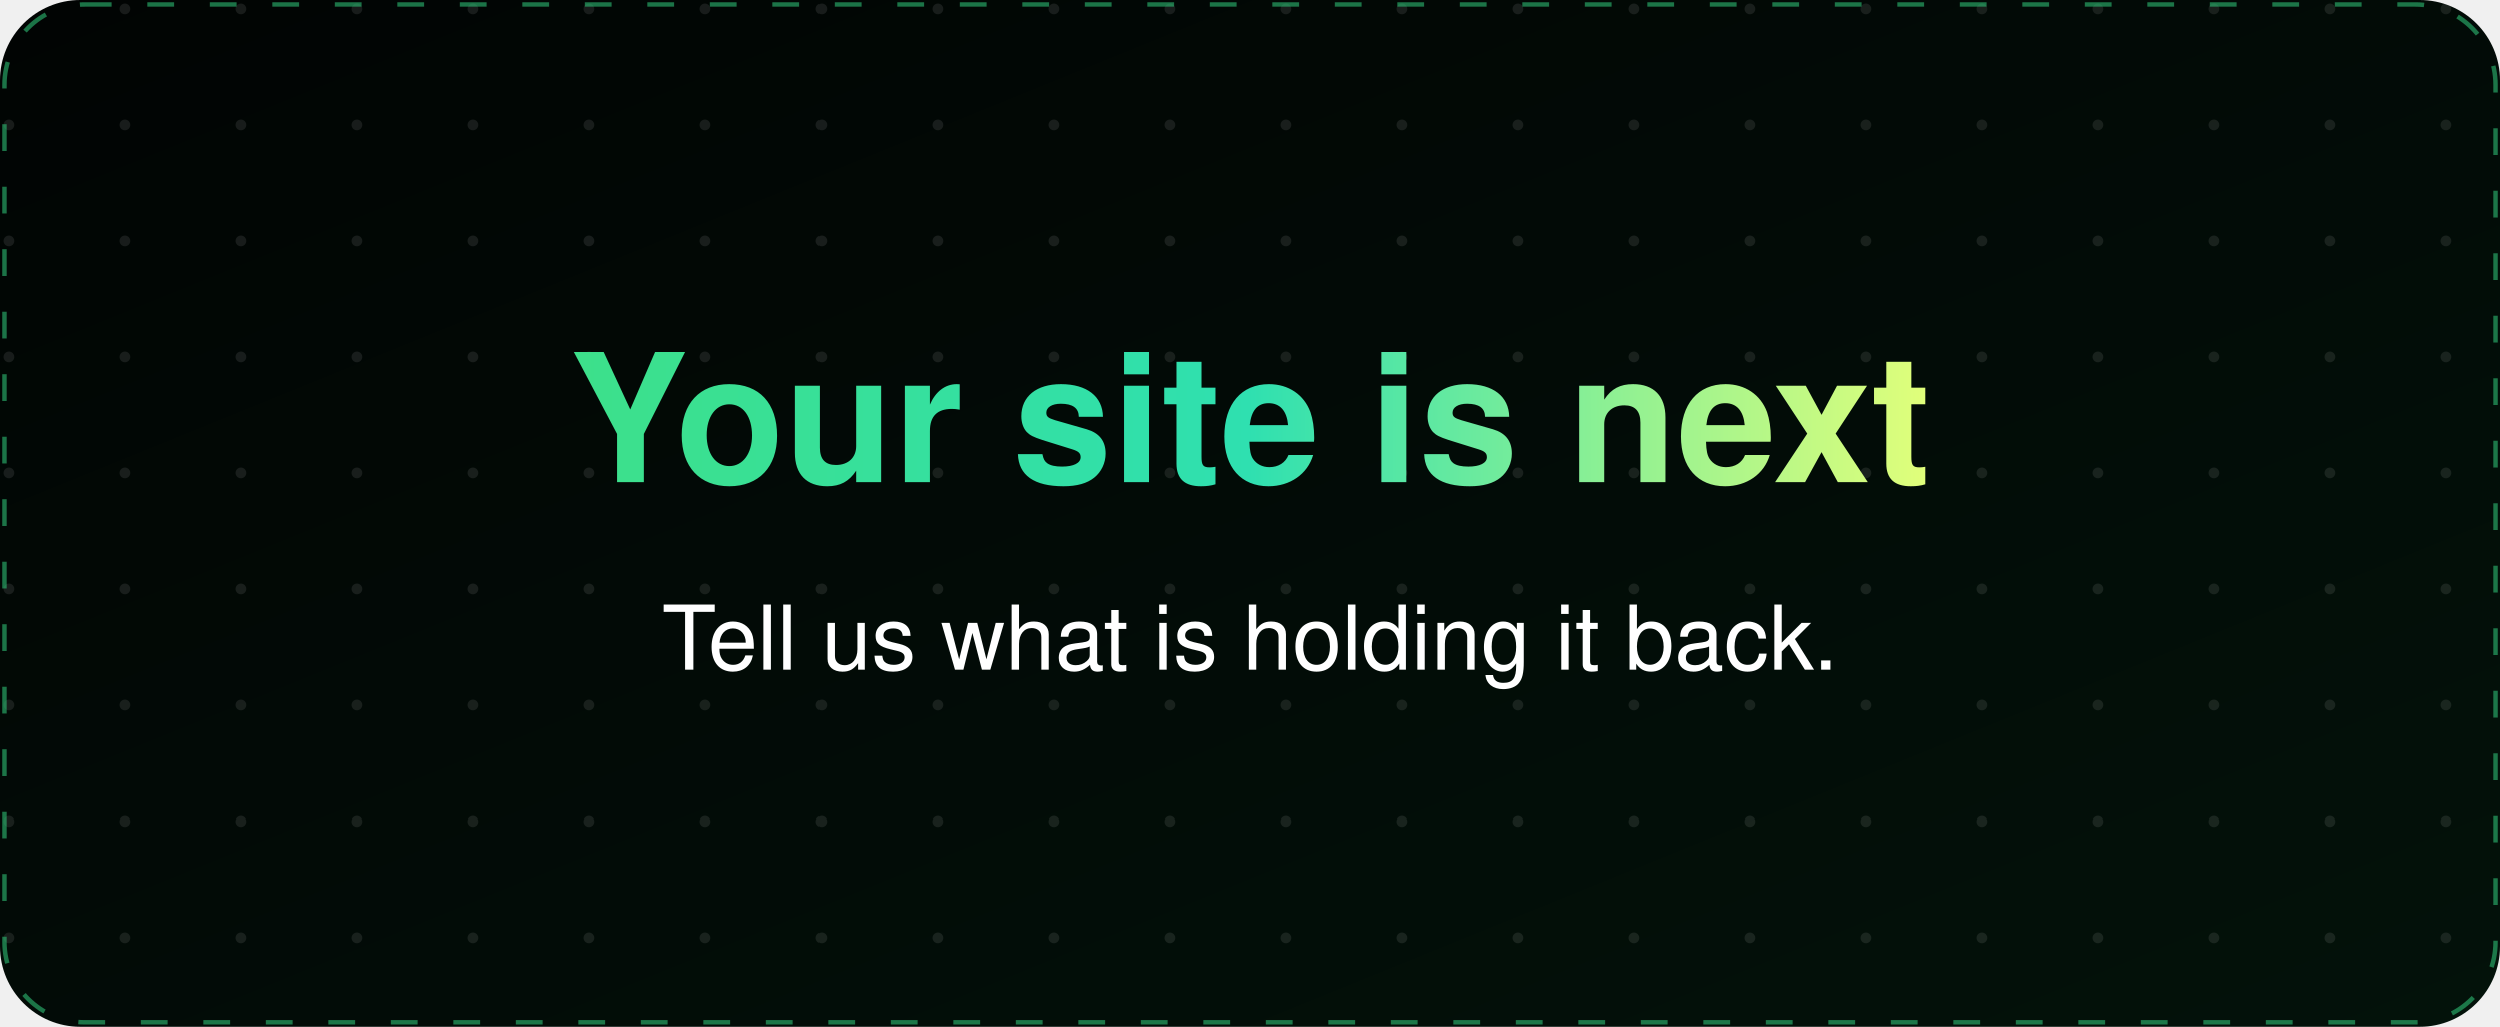
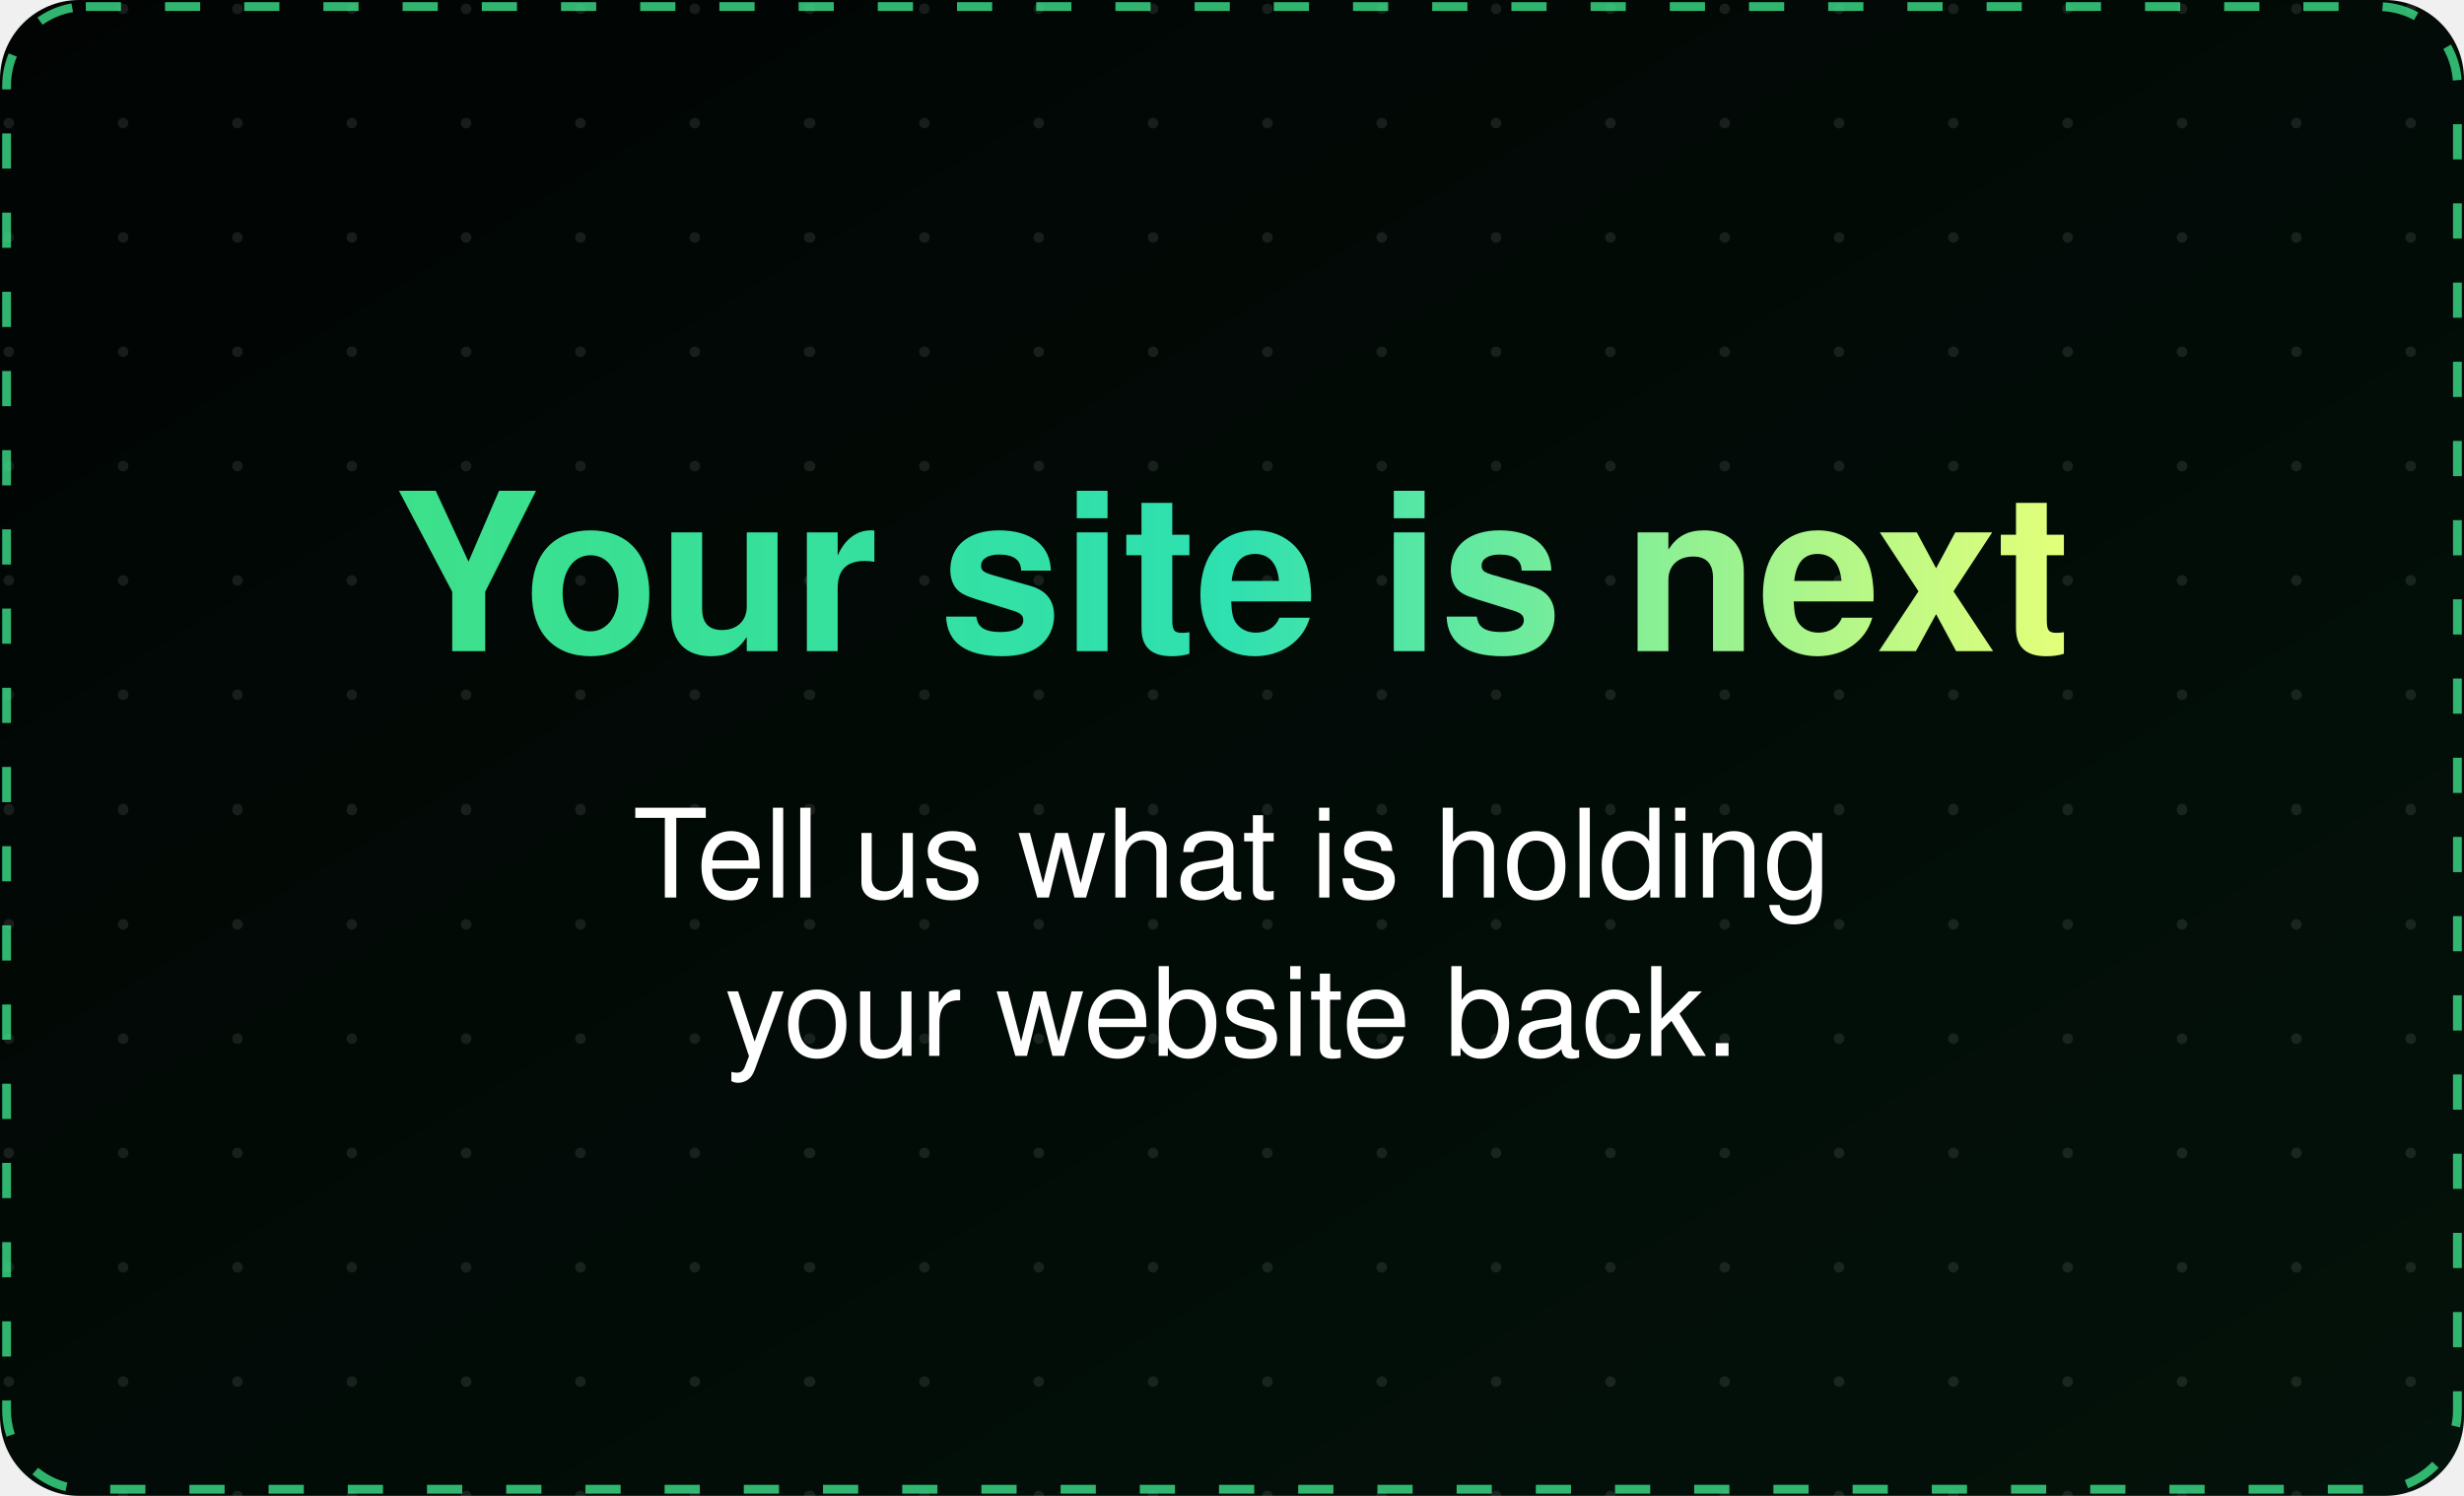
- <svg xmlns="http://www.w3.org/2000/svg" width="560" height="230" viewBox="0 0 560 230" role="img" aria-label="Your site is next">
+ <svg xmlns="http://www.w3.org/2000/svg" width="560" height="340" viewBox="0 0 560 340" role="img" aria-label="Your site is next">
  <defs>
    <linearGradient id="bg" x1="0" y1="0" x2="1" y2="1">
      <stop offset="0" stop-color="#010403" />
      <stop offset="1" stop-color="#03120A" />
    </linearGradient>
    <linearGradient id="g" x1="0" y1="0" x2="1" y2="0">
      <stop offset="0" stop-color="#3DE08A" />
      <stop offset=".5" stop-color="#2FE0B0" />
      <stop offset="1" stop-color="#E2FF7A" />
    </linearGradient>
    <filter id="b" x="-50%" y="-50%" width="200%" height="200%">
      <feGaussianBlur stdDeviation="55" />
    </filter>
    <pattern id="d" width="26" height="26" patternUnits="userSpaceOnUse">
      <circle cx="2" cy="2" r="1.2" fill="#fff" fill-opacity=".09" />
    </pattern>
  </defs>
  <clipPath id="r">
-     <rect width="560" height="230" rx="18" />
+     <rect width="560" height="340" rx="18" />
  </clipPath>
  <g clip-path="url(#r)">
-     <rect width="560" height="230" fill="url(#bg)" />
-     <rect width="560" height="230" fill="url(#d)" />
+     <rect width="560" height="340" fill="url(#bg)" />
+     <rect width="560" height="340" fill="url(#d)" />
  </g>
-   <rect x="1" y="1" width="558" height="228" rx="18" fill="none" stroke="#2EBD74" stroke-opacity=".6" stroke-dasharray="6 8">
-     <animate attributeName="stroke-dashoffset" from="0" to="-56" dur="3s" repeatCount="indefinite" />
+   <rect x="1.5" y="1.5" width="557" height="337" rx="18" fill="none" stroke="#3DE08A" stroke-opacity=".8" stroke-width="2" stroke-dasharray="8 10">
+     <animate attributeName="stroke-dashoffset" from="0" to="-72" dur="3s" repeatCount="indefinite" />
  </rect>
-   <text x="280" y="108" text-anchor="middle" font-family="'Segoe UI',Helvetica,Arial,sans-serif" font-size="40" font-weight="800" fill="url(#g)">Your site is next</text>
-   <text x="280" y="150" text-anchor="middle" font-family="'Segoe UI',Helvetica,Arial,sans-serif" font-size="20" fill="#fff" fill-opacity="1">Tell us what is holding it back.</text>
+   <text x="280" y="148" text-anchor="middle" font-family="'Segoe UI',Helvetica,Arial,sans-serif" font-size="50" font-weight="800" fill="url(#g)">Your site is next</text>
+   <text x="280" y="204" text-anchor="middle" font-family="'Segoe UI',Helvetica,Arial,sans-serif" font-size="28" fill="#fff">Tell us what is holding</text>
+   <text x="280" y="240" text-anchor="middle" font-family="'Segoe UI',Helvetica,Arial,sans-serif" font-size="28" fill="#fff">your website back.</text>
</svg>
